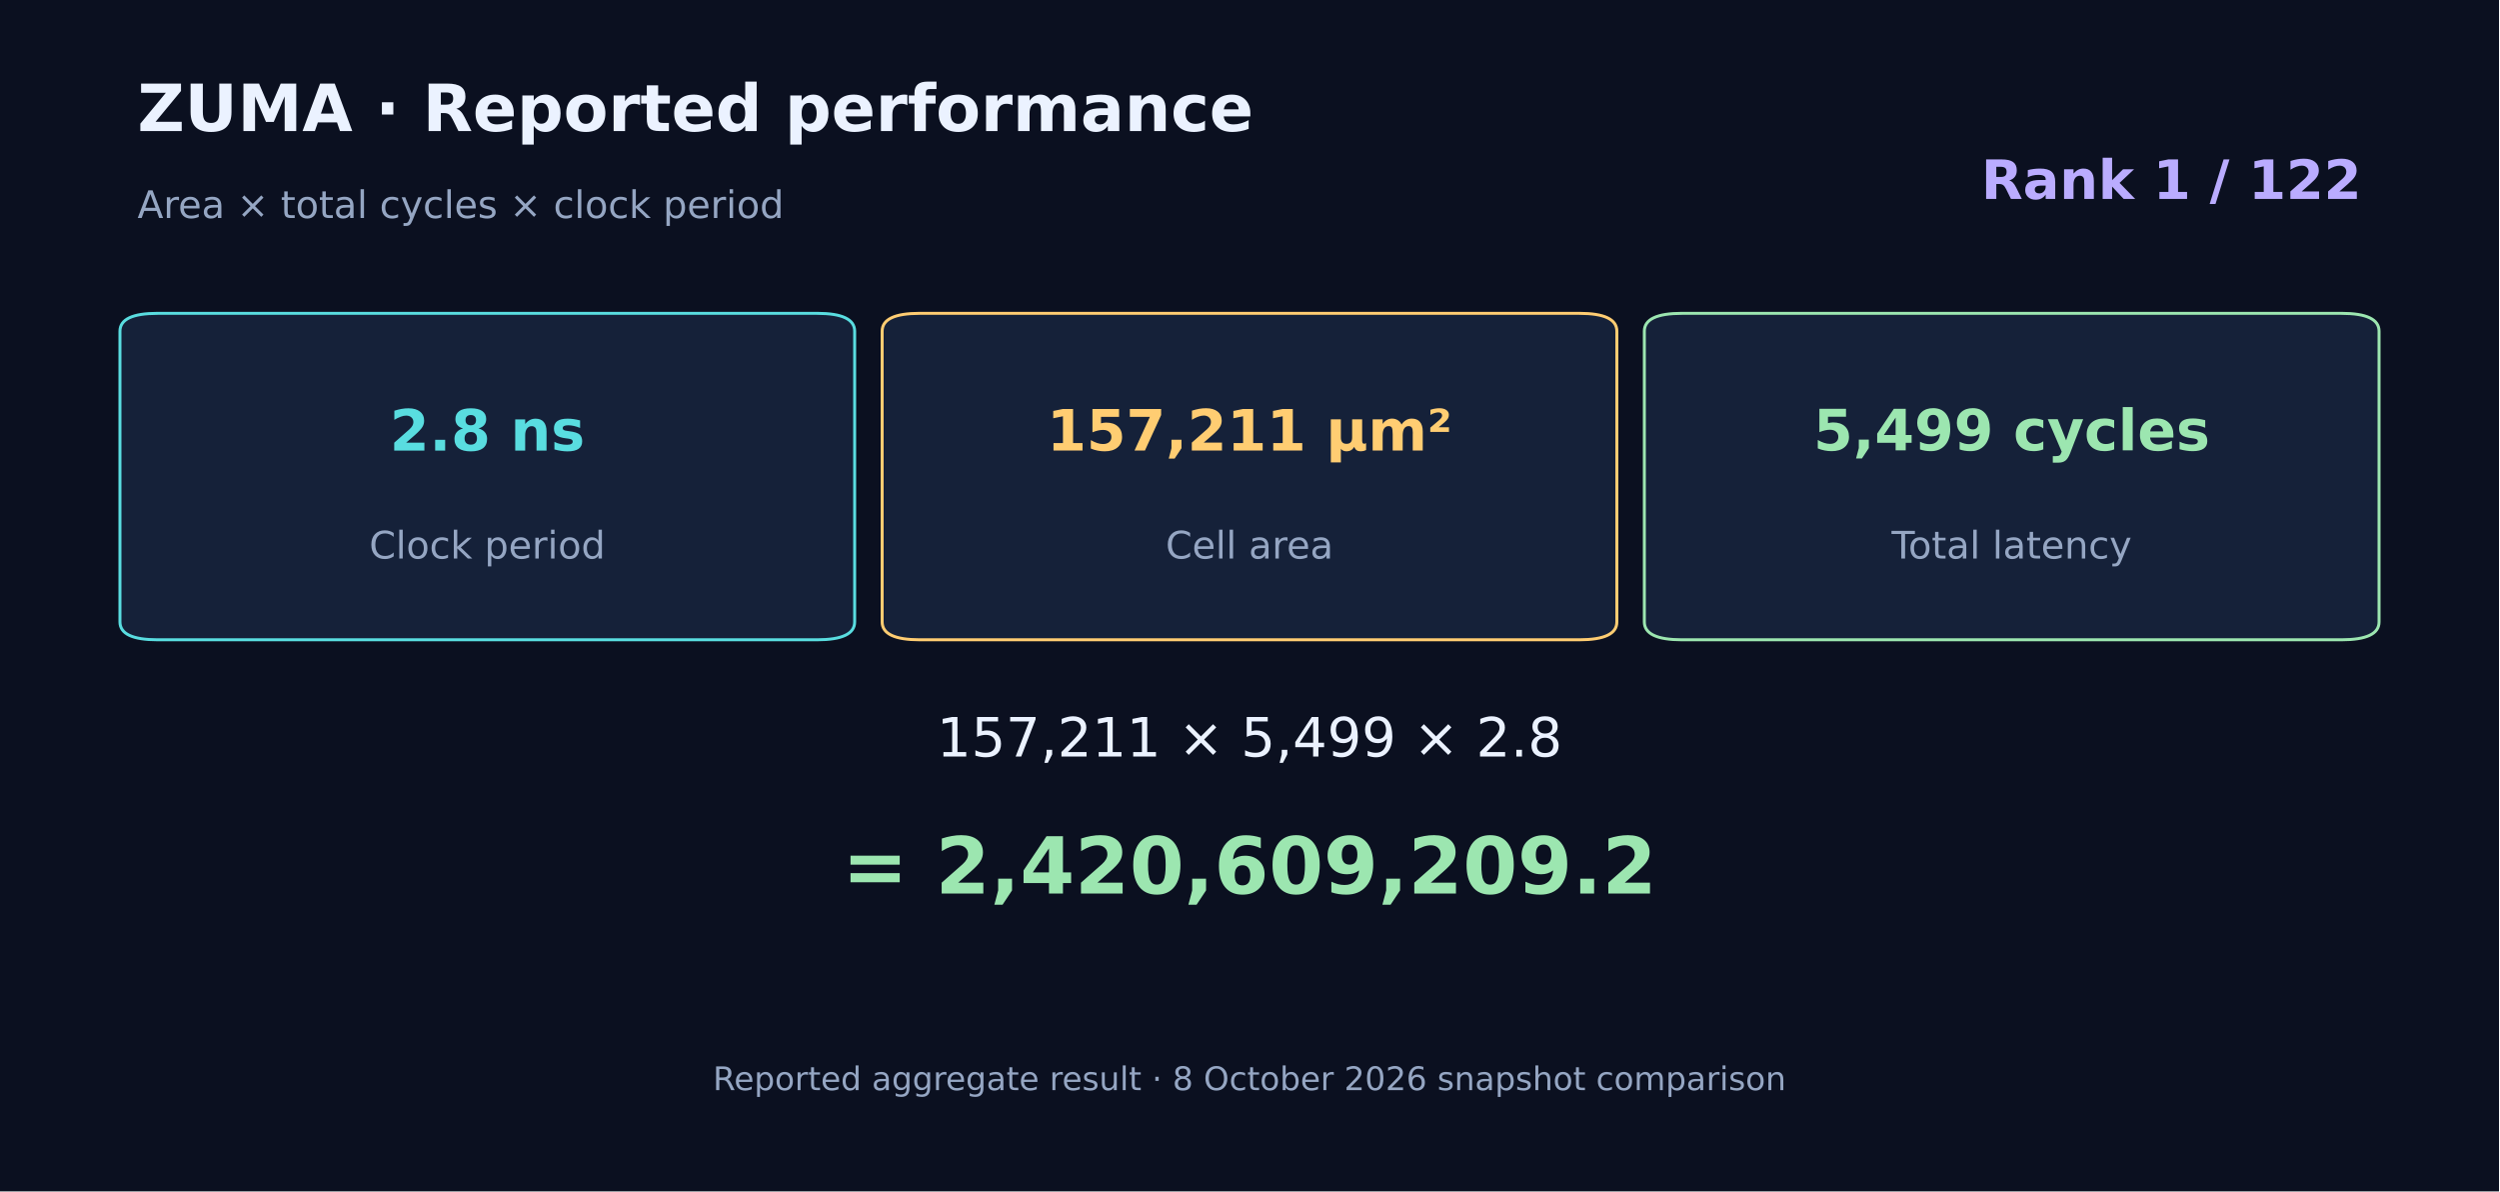
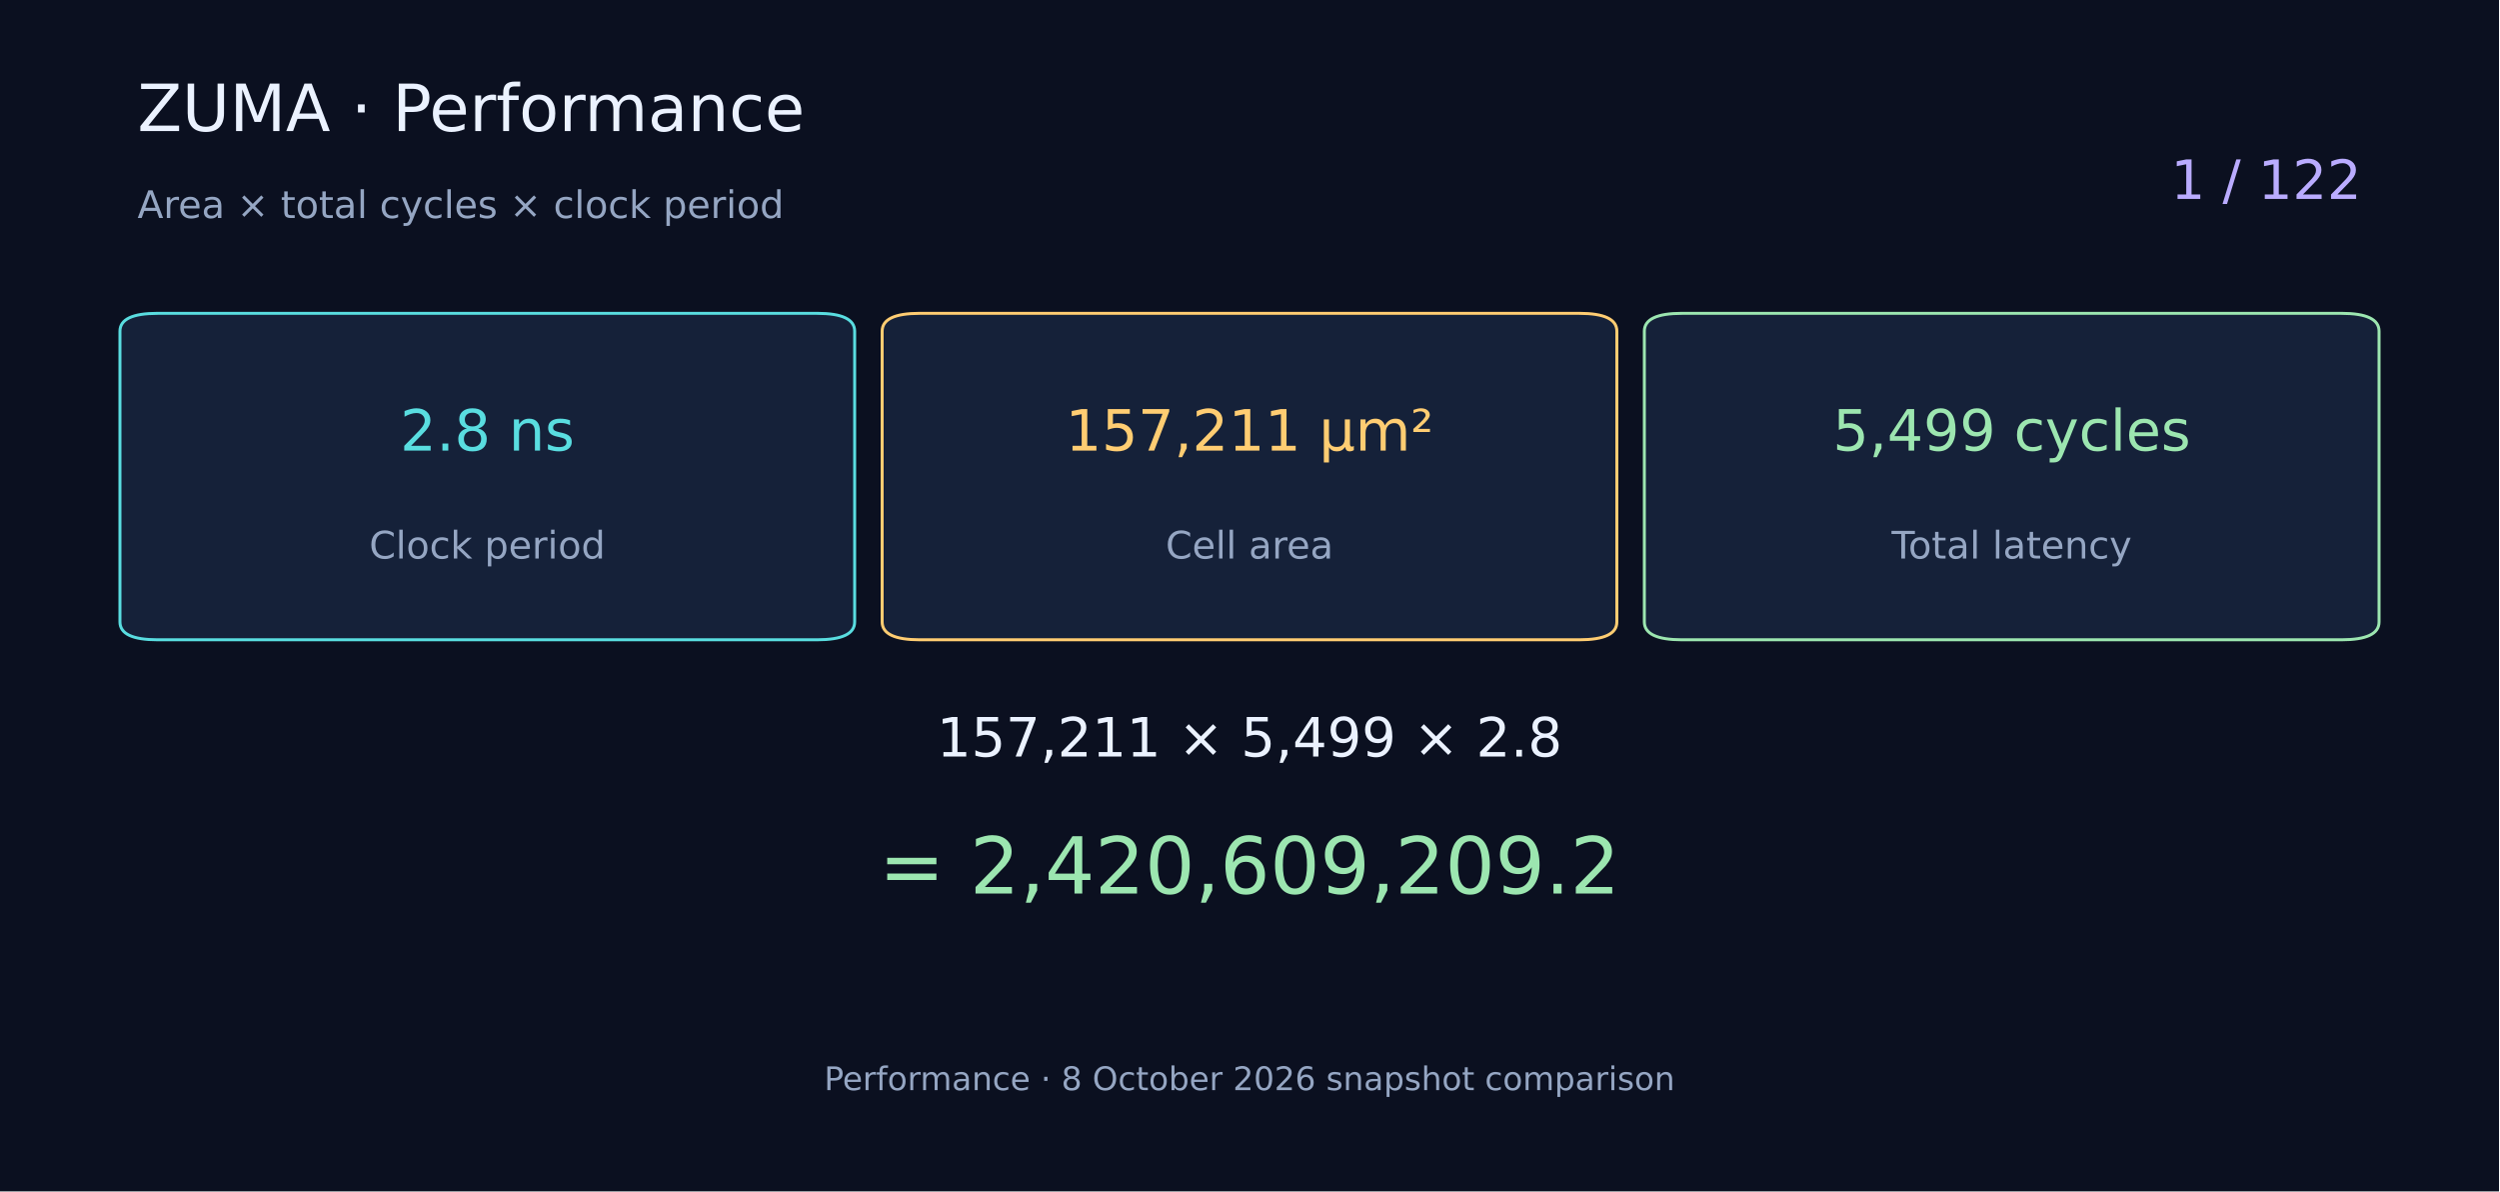
<svg xmlns="http://www.w3.org/2000/svg" width="921.6pt" height="439.2pt" viewBox="0 0 921.6 439.2" version="1.1">
  <defs>
    <style type="text/css">*{stroke-linejoin: round; stroke-linecap: butt}</style>
  </defs>
  <g id="figure_1">
    <g id="patch_1">
      <path d="M 0 439.2 L 921.6 439.2 L 921.6 0 L 0 0 z " style="fill: #0b1020" />
    </g>
    <g id="axes_1">
      <g id="patch_2">
-         <path d="M 58.061 235.85 L 301.363 235.85 Q 315.187 235.85 315.187 229.262 L 315.187 122.098 Q 315.187 115.51 301.363 115.51 L 58.061 115.51 Q 44.237 115.51 44.237 122.098 L 44.237 229.262 Q 44.237 235.85 58.061 235.85 z " clip-path="url(#pa85546ad0f)" style="fill: #152139; stroke: #59dde0; stroke-width: 1.1; stroke-linejoin: miter" />
+         <path d="M 58.061 235.85 L 301.363 235.85 Q 315.187 235.85 315.187 229.262 L 315.187 122.098 Q 315.187 115.51 301.363 115.51 L 58.061 115.51 Q 44.237 115.51 44.237 122.098 L 44.237 229.262 Q 44.237 235.85 58.061 235.85 z " clip-path="url(#pe079baca64)" style="fill: #152139; stroke: #59dde0; stroke-width: 1.1; stroke-linejoin: miter" />
      </g>
      <g id="patch_3">
-         <path d="M 339.149 235.85 L 582.451 235.85 Q 596.275 235.85 596.275 229.262 L 596.275 122.098 Q 596.275 115.51 582.451 115.51 L 339.149 115.51 Q 325.325 115.51 325.325 122.098 L 325.325 229.262 Q 325.325 235.85 339.149 235.85 z " clip-path="url(#pa85546ad0f)" style="fill: #152139; stroke: #ffcd72; stroke-width: 1.1; stroke-linejoin: miter" />
+         <path d="M 339.149 235.85 L 582.451 235.85 Q 596.275 235.85 596.275 229.262 L 596.275 122.098 Q 596.275 115.51 582.451 115.51 L 339.149 115.51 Q 325.325 115.51 325.325 122.098 L 325.325 229.262 Q 325.325 235.85 339.149 235.85 z " clip-path="url(#pe079baca64)" style="fill: #152139; stroke: #ffcd72; stroke-width: 1.1; stroke-linejoin: miter" />
      </g>
      <g id="patch_4">
-         <path d="M 620.237 235.85 L 863.539 235.85 Q 877.363 235.85 877.363 229.262 L 877.363 122.098 Q 877.363 115.51 863.539 115.51 L 620.237 115.51 Q 606.413 115.51 606.413 122.098 L 606.413 229.262 Q 606.413 235.85 620.237 235.85 z " clip-path="url(#pa85546ad0f)" style="fill: #152139; stroke: #9ce6b0; stroke-width: 1.1; stroke-linejoin: miter" />
+         <path d="M 620.237 235.85 L 863.539 235.85 Q 877.363 235.85 877.363 229.262 L 877.363 122.098 Q 877.363 115.51 863.539 115.51 L 620.237 115.51 Q 606.413 115.51 606.413 122.098 L 606.413 229.262 Q 606.413 235.85 620.237 235.85 z " clip-path="url(#pe079baca64)" style="fill: #152139; stroke: #9ce6b0; stroke-width: 1.1; stroke-linejoin: miter" />
      </g>
      <g id="text_1">
-         <text style="font-weight: 700; font-size: 24px; font-family: 'DejaVu Sans'; text-anchor: start; fill: #ebf2ff" x="50.688" y="48.312" transform="rotate(-0 50.688 48.312)">ZUMA · Reported performance</text>
+         <text style="font-size: 24px; font-family: 'DejaVu Sans'; text-anchor: start; fill: #ebf2ff" x="50.688" y="48.312" transform="rotate(-0 50.688 48.312)">ZUMA · Performance</text>
      </g>
      <g id="text_2">
        <text style="font-size: 14px; font-family: 'DejaVu Sans'; text-anchor: start; fill: #95a6c3" x="50.688" y="80.374" transform="rotate(-0 50.688 80.3736)">Area × total cycles × clock period</text>
      </g>
      <g id="text_3">
-         <text style="font-weight: 700; font-size: 20px; font-family: 'DejaVu Sans'; text-anchor: end; fill: #baacff" x="870.912" y="73.346" transform="rotate(-0 870.912 73.3464)">Rank 1 / 122</text>
+         <text style="font-size: 20px; font-family: 'DejaVu Sans'; text-anchor: end; fill: #baacff" x="870.912" y="73.346" transform="rotate(-0 870.912 73.3464)">1 / 122</text>
      </g>
      <g id="text_4">
-         <text style="font-weight: 700; font-size: 21px; font-family: 'DejaVu Sans'; text-anchor: middle; fill: #59dde0" x="179.712" y="166.103" transform="rotate(-0 179.712 166.1027)">2.8 ns</text>
+         <text style="font-size: 21px; font-family: 'DejaVu Sans'; text-anchor: middle; fill: #59dde0" x="179.712" y="166.103" transform="rotate(-0 179.712 166.1027)">2.8 ns</text>
      </g>
      <g id="text_5">
        <text style="font-size: 14px; font-family: 'DejaVu Sans'; text-anchor: middle; fill: #95a6c3" x="179.712" y="205.895" transform="rotate(-0 179.712 205.8951)">Clock period</text>
      </g>
      <g id="text_6">
-         <text style="font-weight: 700; font-size: 21px; font-family: 'DejaVu Sans'; text-anchor: middle; fill: #ffcd72" x="460.8" y="166.08" transform="rotate(-0 460.8 166.0797)">157,211 µm²</text>
+         <text style="font-size: 21px; font-family: 'DejaVu Sans'; text-anchor: middle; fill: #ffcd72" x="460.8" y="166.103" transform="rotate(-0 460.8 166.1027)">157,211 µm²</text>
      </g>
      <g id="text_7">
        <text style="font-size: 14px; font-family: 'DejaVu Sans'; text-anchor: middle; fill: #95a6c3" x="460.8" y="205.895" transform="rotate(-0 460.8 205.8951)">Cell area</text>
      </g>
      <g id="text_8">
-         <text style="font-weight: 700; font-size: 21px; font-family: 'DejaVu Sans'; text-anchor: middle; fill: #9ce6b0" x="741.888" y="166.021" transform="rotate(-0 741.888 166.0207)">5,499 cycles</text>
+         <text style="font-size: 21px; font-family: 'DejaVu Sans'; text-anchor: middle; fill: #9ce6b0" x="741.888" y="166.103" transform="rotate(-0 741.888 166.1027)">5,499 cycles</text>
      </g>
      <g id="text_9">
        <text style="font-size: 14px; font-family: 'DejaVu Sans'; text-anchor: middle; fill: #95a6c3" x="741.888" y="205.895" transform="rotate(-0 741.888 205.8951)">Total latency</text>
      </g>
      <g id="text_10">
        <text style="font-size: 20px; font-family: 'DejaVu Sans'; text-anchor: middle; fill: #ebf2ff" x="460.8" y="278.892" transform="rotate(-0 460.8 278.892)">157,211 × 5,499 × 2.8</text>
      </g>
      <g id="text_11">
-         <text style="font-weight: 700; font-size: 29px; font-family: 'DejaVu Sans'; text-anchor: middle; fill: #9ce6b0" x="460.8" y="329.4" transform="rotate(-0 460.8 329.4)">= 2,420,609,209.2</text>
+         <text style="font-size: 29px; font-family: 'DejaVu Sans'; text-anchor: middle; fill: #9ce6b0" x="460.8" y="329.4" transform="rotate(-0 460.8 329.4)">= 2,420,609,209.2</text>
      </g>
      <g id="text_12">
-         <text style="font-size: 12px; font-family: 'DejaVu Sans'; text-anchor: middle; fill: #95a6c3" x="460.8" y="401.868" transform="rotate(-0 460.8 401.868)">Reported aggregate result · 8 October 2026 snapshot comparison</text>
+         <text style="font-size: 12px; font-family: 'DejaVu Sans'; text-anchor: middle; fill: #95a6c3" x="460.8" y="401.868" transform="rotate(-0 460.8 401.868)">Performance · 8 October 2026 snapshot comparison</text>
      </g>
    </g>
  </g>
  <defs>
-     <clipPath id="pa85546ad0f">
+     <clipPath id="pe079baca64">
      <rect x="0" y="0" width="921.6" height="439.2" />
    </clipPath>
  </defs>
</svg>
